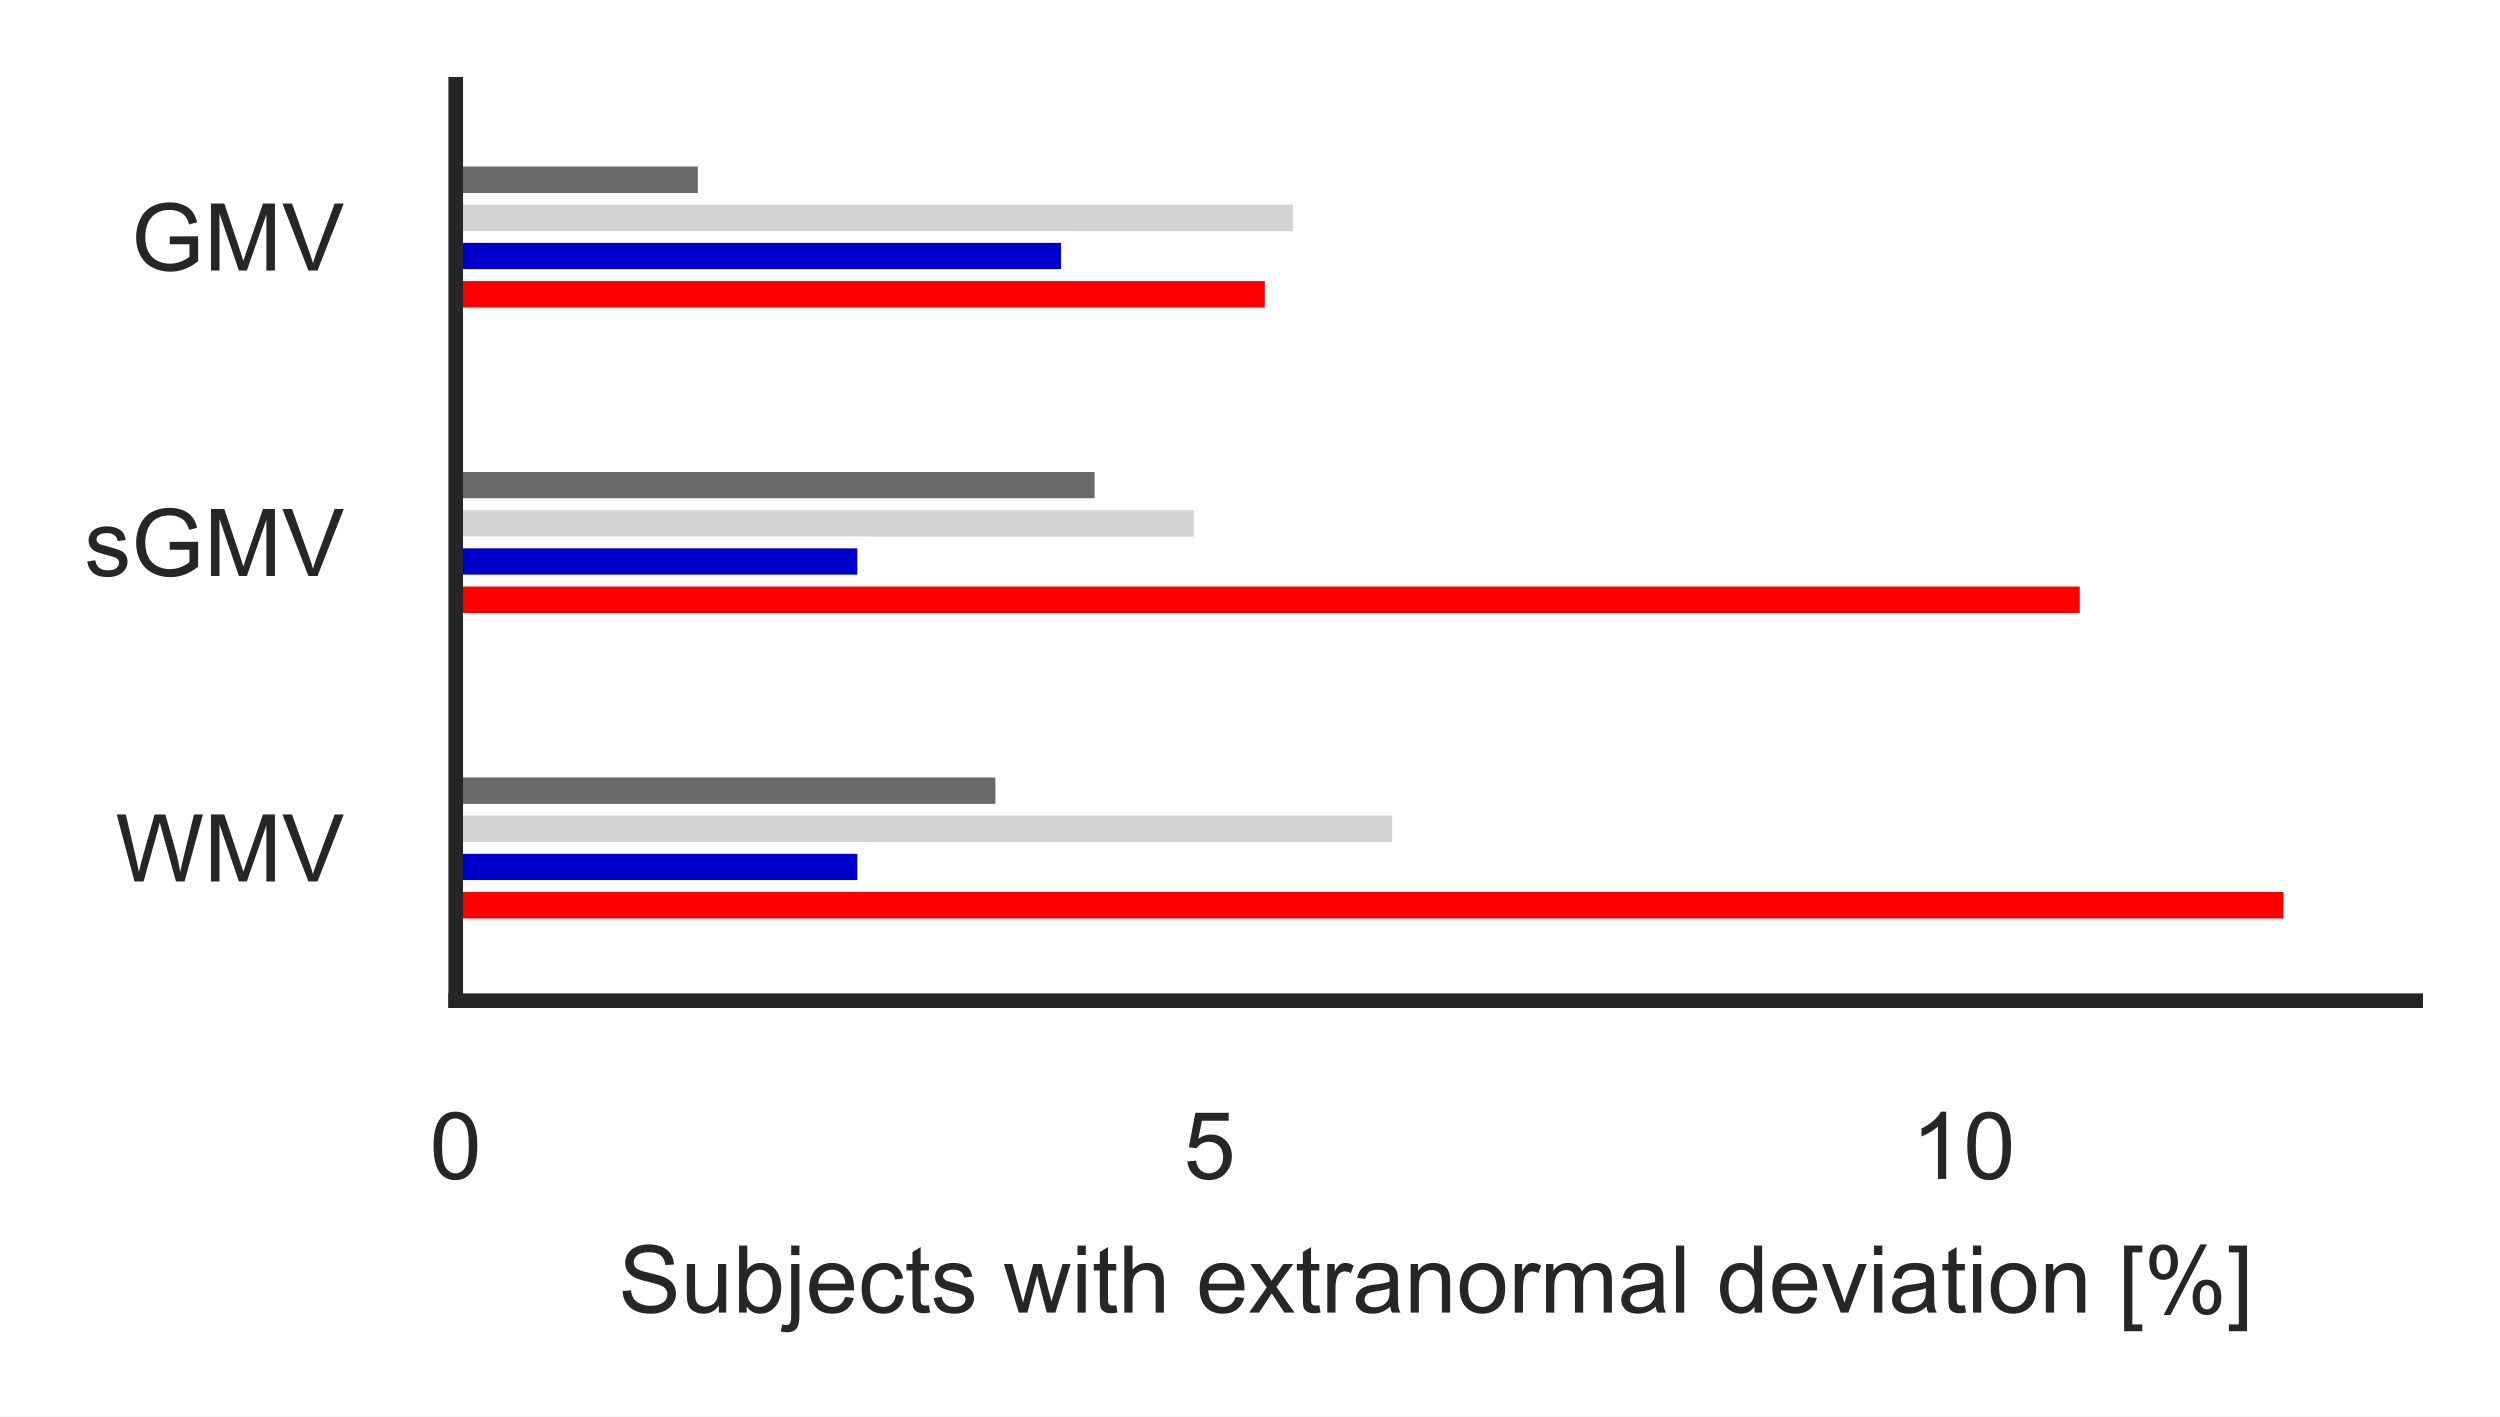
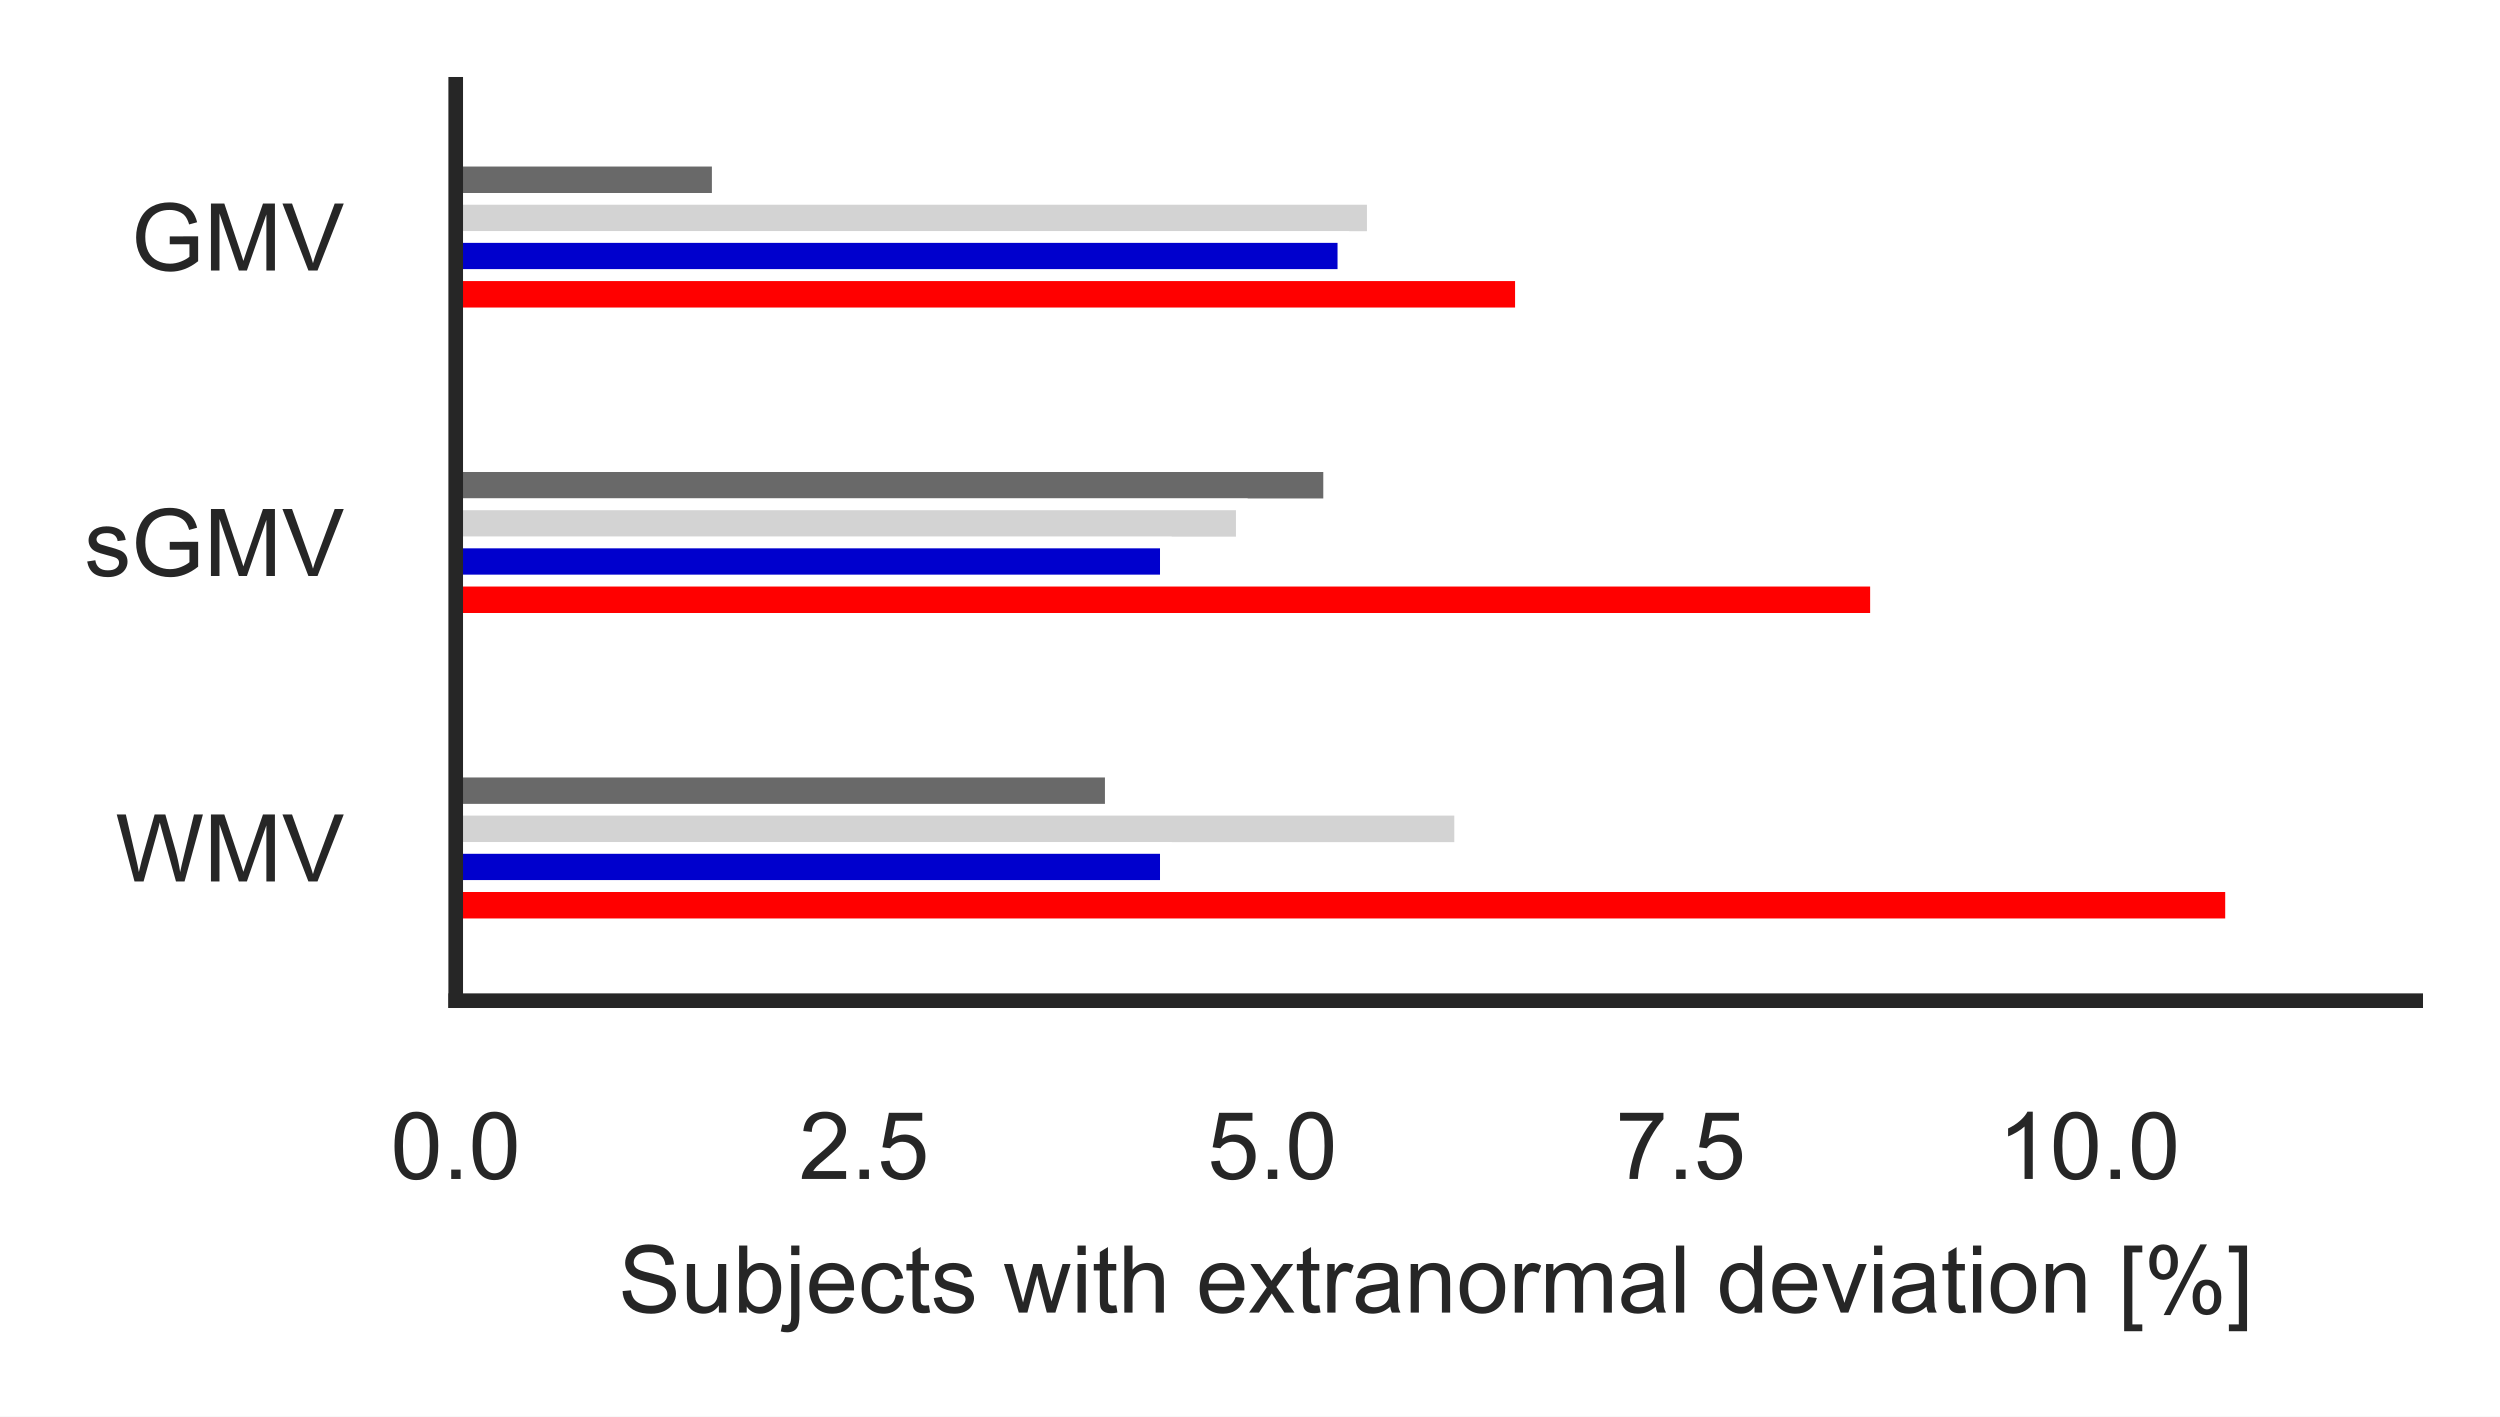
<svg xmlns="http://www.w3.org/2000/svg" xmlns:xlink="http://www.w3.org/1999/xlink" width="213.523pt" height="120.992pt" viewBox="0 0 213.523 120.992" version="1.1">
  <defs>
    <style type="text/css">*{stroke-linejoin: round; stroke-linecap: butt}</style>
  </defs>
  <g id="figure_1">
    <g id="patch_1">
      <path d="M 0 120.992  L 213.523 120.992  L 213.523 0  L 0 0  z " style="fill: #ffffff" />
    </g>
    <g id="axes_1">
      <g id="patch_2">
        <path d="M 38.922 85.468  L 206.322 85.468  L 206.322 7.2  L 38.922 7.2  z " style="fill: #ffffff" />
      </g>
      <g id="matplotlib.axis_1">
        <g id="xtick_1">
          <g id="text_1">
-             <g style="fill: #262626" transform="translate(36.69812 100.6945) scale(0.08 -0.08)">
+             <g style="fill: #262626" transform="translate(33.3625 100.6945) scale(0.08 -0.08)">
              <defs>
                <path id="ArialMT-30" d="M 266 2259  Q 266 3072 433 3567  Q 600 4063 929 4331  Q 1259 4600 1759 4600  Q 2128 4600 2406 4451  Q 2684 4303 2865 4023  Q 3047 3744 3150 3342  Q 3253 2941 3253 2259  Q 3253 1453 3087 958  Q 2922 463 2592 192  Q 2263 -78 1759 -78  Q 1097 -78 719 397  Q 266 969 266 2259  z M 844 2259  Q 844 1131 1108 757  Q 1372 384 1759 384  Q 2147 384 2411 759  Q 2675 1134 2675 2259  Q 2675 3391 2411 3762  Q 2147 4134 1753 4134  Q 1366 4134 1134 3806  Q 844 3388 844 2259  z " transform="scale(0.015625)" />
+                 <path id="ArialMT-2e" d="M 581 0  L 581 641  L 1222 641  L 1222 0  L 581 0  z " transform="scale(0.015625)" />
              </defs>
              <use xlink:href="#ArialMT-30" />
+               <use xlink:href="#ArialMT-2e" x="55.615" />
+               <use xlink:href="#ArialMT-30" x="83.398" />
            </g>
          </g>
        </g>
        <g id="xtick_2">
          <g id="text_2">
-             <g style="fill: #262626" transform="translate(101.0827 100.6945) scale(0.08 -0.08)">
-               <defs>
+             <g style="fill: #262626" transform="translate(68.2375 100.6945) scale(0.08 -0.08)">
+               <defs>
+                 <path id="ArialMT-32" d="M 3222 541  L 3222 0  L 194 0  Q 188 203 259 391  Q 375 700 629 1000  Q 884 1300 1366 1694  Q 2113 2306 2375 2664  Q 2638 3022 2638 3341  Q 2638 3675 2398 3904  Q 2159 4134 1775 4134  Q 1369 4134 1125 3890  Q 881 3647 878 3216  L 300 3275  Q 359 3922 746 4261  Q 1134 4600 1788 4600  Q 2447 4600 2831 4234  Q 3216 3869 3216 3328  Q 3216 3053 3103 2787  Q 2991 2522 2730 2228  Q 2469 1934 1863 1422  Q 1356 997 1212 845  Q 1069 694 975 541  L 3222 541  z " transform="scale(0.015625)" />
                <path id="ArialMT-35" d="M 266 1200  L 856 1250  Q 922 819 1161 601  Q 1400 384 1738 384  Q 2144 384 2425 690  Q 2706 997 2706 1503  Q 2706 1984 2436 2262  Q 2166 2541 1728 2541  Q 1456 2541 1237 2417  Q 1019 2294 894 2097  L 366 2166  L 809 4519  L 3088 4519  L 3088 3981  L 1259 3981  L 1013 2750  Q 1425 3038 1878 3038  Q 2478 3038 2890 2622  Q 3303 2206 3303 1553  Q 3303 931 2941 478  Q 2500 -78 1738 -78  Q 1113 -78 717 272  Q 322 622 266 1200  z " transform="scale(0.015625)" />
              </defs>
-               <use xlink:href="#ArialMT-35" />
+               <use xlink:href="#ArialMT-32" />
+               <use xlink:href="#ArialMT-2e" x="55.615" />
+               <use xlink:href="#ArialMT-35" x="83.398" />
            </g>
          </g>
        </g>
        <g id="xtick_3">
          <g id="text_3">
-             <g style="fill: #262626" transform="translate(163.243 100.6945) scale(0.08 -0.08)">
+             <g style="fill: #262626" transform="translate(103.1125 100.6945) scale(0.08 -0.08)">
+               <use xlink:href="#ArialMT-35" />
+               <use xlink:href="#ArialMT-2e" x="55.615" />
+               <use xlink:href="#ArialMT-30" x="83.398" />
+             </g>
+           </g>
+         </g>
+         <g id="xtick_4">
+           <g id="text_4">
+             <g style="fill: #262626" transform="translate(137.9875 100.6945) scale(0.08 -0.08)">
+               <defs>
+                 <path id="ArialMT-37" d="M 303 3981  L 303 4522  L 3269 4522  L 3269 4084  Q 2831 3619 2401 2847  Q 1972 2075 1738 1259  Q 1569 684 1522 0  L 944 0  Q 953 541 1156 1306  Q 1359 2072 1739 2783  Q 2119 3494 2547 3981  L 303 3981  z " transform="scale(0.015625)" />
+               </defs>
+               <use xlink:href="#ArialMT-37" />
+               <use xlink:href="#ArialMT-2e" x="55.615" />
+               <use xlink:href="#ArialMT-35" x="83.398" />
+             </g>
+           </g>
+         </g>
+         <g id="xtick_5">
+           <g id="text_5">
+             <g style="fill: #262626" transform="translate(170.6381 100.6945) scale(0.08 -0.08)">
              <defs>
                <path id="ArialMT-31" d="M 2384 0  L 1822 0  L 1822 3584  Q 1619 3391 1289 3197  Q 959 3003 697 2906  L 697 3450  Q 1169 3672 1522 3987  Q 1875 4303 2022 4600  L 2384 4600  L 2384 0  z " transform="scale(0.015625)" />
              </defs>
              <use xlink:href="#ArialMT-31" />
              <use xlink:href="#ArialMT-30" x="55.615" />
-             </g>
-           </g>
-         </g>
-         <g id="text_4">
+               <use xlink:href="#ArialMT-2e" x="111.23" />
+               <use xlink:href="#ArialMT-30" x="139.014" />
+             </g>
+           </g>
+         </g>
+         <g id="text_6">
          <g style="fill: #262626" transform="translate(52.81562 112.1082) scale(0.08 -0.08)">
            <defs>
              <path id="ArialMT-53" d="M 288 1472  L 859 1522  Q 900 1178 1048 958  Q 1197 738 1509 602  Q 1822 466 2213 466  Q 2559 466 2825 569  Q 3091 672 3220 851  Q 3350 1031 3350 1244  Q 3350 1459 3225 1620  Q 3100 1781 2813 1891  Q 2628 1963 1997 2114  Q 1366 2266 1113 2400  Q 784 2572 623 2826  Q 463 3081 463 3397  Q 463 3744 659 4045  Q 856 4347 1234 4503  Q 1613 4659 2075 4659  Q 2584 4659 2973 4495  Q 3363 4331 3572 4012  Q 3781 3694 3797 3291  L 3216 3247  Q 3169 3681 2898 3903  Q 2628 4125 2100 4125  Q 1550 4125 1298 3923  Q 1047 3722 1047 3438  Q 1047 3191 1225 3031  Q 1400 2872 2139 2705  Q 2878 2538 3153 2413  Q 3553 2228 3743 1945  Q 3934 1663 3934 1294  Q 3934 928 3725 604  Q 3516 281 3123 101  Q 2731 -78 2241 -78  Q 1619 -78 1198 103  Q 778 284 539 648  Q 300 1013 288 1472  z " transform="scale(0.015625)" />
              <path id="ArialMT-75" d="M 2597 0  L 2597 488  Q 2209 -75 1544 -75  Q 1250 -75 995 37  Q 741 150 617 320  Q 494 491 444 738  Q 409 903 409 1263  L 409 3319  L 972 3319  L 972 1478  Q 972 1038 1006 884  Q 1059 663 1231 536  Q 1403 409 1656 409  Q 1909 409 2131 539  Q 2353 669 2445 892  Q 2538 1116 2538 1541  L 2538 3319  L 3100 3319  L 3100 0  L 2597 0  z " transform="scale(0.015625)" />
              <path id="ArialMT-62" d="M 941 0  L 419 0  L 419 4581  L 981 4581  L 981 2947  Q 1338 3394 1891 3394  Q 2197 3394 2470 3270  Q 2744 3147 2920 2923  Q 3097 2700 3197 2384  Q 3297 2069 3297 1709  Q 3297 856 2875 390  Q 2453 -75 1863 -75  Q 1275 -75 941 416  L 941 0  z M 934 1684  Q 934 1088 1097 822  Q 1363 388 1816 388  Q 2184 388 2453 708  Q 2722 1028 2722 1663  Q 2722 2313 2464 2622  Q 2206 2931 1841 2931  Q 1472 2931 1203 2611  Q 934 2291 934 1684  z " transform="scale(0.015625)" />
              <path id="ArialMT-6a" d="M 419 3928  L 419 4581  L 981 4581  L 981 3928  L 419 3928  z M -294 -1288  L -188 -809  Q -19 -853 78 -853  Q 250 -853 334 -739  Q 419 -625 419 -169  L 419 3319  L 981 3319  L 981 -181  Q 981 -794 822 -1034  Q 619 -1347 147 -1347  Q -81 -1347 -294 -1288  z " transform="scale(0.015625)" />
              <path id="ArialMT-65" d="M 2694 1069  L 3275 997  Q 3138 488 2766 206  Q 2394 -75 1816 -75  Q 1088 -75 661 373  Q 234 822 234 1631  Q 234 2469 665 2931  Q 1097 3394 1784 3394  Q 2450 3394 2872 2941  Q 3294 2488 3294 1666  Q 3294 1616 3291 1516  L 816 1516  Q 847 969 1125 678  Q 1403 388 1819 388  Q 2128 388 2347 550  Q 2566 713 2694 1069  z M 847 1978  L 2700 1978  Q 2663 2397 2488 2606  Q 2219 2931 1791 2931  Q 1403 2931 1139 2672  Q 875 2413 847 1978  z " transform="scale(0.015625)" />
              <path id="ArialMT-63" d="M 2588 1216  L 3141 1144  Q 3050 572 2676 248  Q 2303 -75 1759 -75  Q 1078 -75 664 370  Q 250 816 250 1647  Q 250 2184 428 2587  Q 606 2991 970 3192  Q 1334 3394 1763 3394  Q 2303 3394 2647 3120  Q 2991 2847 3088 2344  L 2541 2259  Q 2463 2594 2264 2762  Q 2066 2931 1784 2931  Q 1359 2931 1093 2626  Q 828 2322 828 1663  Q 828 994 1084 691  Q 1341 388 1753 388  Q 2084 388 2306 591  Q 2528 794 2588 1216  z " transform="scale(0.015625)" />
              <path id="ArialMT-74" d="M 1650 503  L 1731 6  Q 1494 -44 1306 -44  Q 1000 -44 831 53  Q 663 150 594 308  Q 525 466 525 972  L 525 2881  L 113 2881  L 113 3319  L 525 3319  L 525 4141  L 1084 4478  L 1084 3319  L 1650 3319  L 1650 2881  L 1084 2881  L 1084 941  Q 1084 700 1114 631  Q 1144 563 1211 522  Q 1278 481 1403 481  Q 1497 481 1650 503  z " transform="scale(0.015625)" />
              <path id="ArialMT-73" d="M 197 991  L 753 1078  Q 800 744 1014 566  Q 1228 388 1613 388  Q 2000 388 2187 545  Q 2375 703 2375 916  Q 2375 1106 2209 1216  Q 2094 1291 1634 1406  Q 1016 1563 777 1677  Q 538 1791 414 1992  Q 291 2194 291 2438  Q 291 2659 392 2848  Q 494 3038 669 3163  Q 800 3259 1026 3326  Q 1253 3394 1513 3394  Q 1903 3394 2198 3281  Q 2494 3169 2634 2976  Q 2775 2784 2828 2463  L 2278 2388  Q 2241 2644 2061 2787  Q 1881 2931 1553 2931  Q 1166 2931 1000 2803  Q 834 2675 834 2503  Q 834 2394 903 2306  Q 972 2216 1119 2156  Q 1203 2125 1616 2013  Q 2213 1853 2448 1751  Q 2684 1650 2818 1456  Q 2953 1263 2953 975  Q 2953 694 2789 445  Q 2625 197 2315 61  Q 2006 -75 1616 -75  Q 969 -75 630 194  Q 291 463 197 991  z " transform="scale(0.015625)" />
              <path id="ArialMT-20" transform="scale(0.015625)" />
              <path id="ArialMT-77" d="M 1034 0  L 19 3319  L 600 3319  L 1128 1403  L 1325 691  Q 1338 744 1497 1375  L 2025 3319  L 2603 3319  L 3100 1394  L 3266 759  L 3456 1400  L 4025 3319  L 4572 3319  L 3534 0  L 2950 0  L 2422 1988  L 2294 2553  L 1622 0  L 1034 0  z " transform="scale(0.015625)" />
              <path id="ArialMT-69" d="M 425 3934  L 425 4581  L 988 4581  L 988 3934  L 425 3934  z M 425 0  L 425 3319  L 988 3319  L 988 0  L 425 0  z " transform="scale(0.015625)" />
              <path id="ArialMT-68" d="M 422 0  L 422 4581  L 984 4581  L 984 2938  Q 1378 3394 1978 3394  Q 2347 3394 2619 3248  Q 2891 3103 3008 2847  Q 3125 2591 3125 2103  L 3125 0  L 2563 0  L 2563 2103  Q 2563 2525 2380 2717  Q 2197 2909 1863 2909  Q 1613 2909 1392 2779  Q 1172 2650 1078 2428  Q 984 2206 984 1816  L 984 0  L 422 0  z " transform="scale(0.015625)" />
              <path id="ArialMT-78" d="M 47 0  L 1259 1725  L 138 3319  L 841 3319  L 1350 2541  Q 1494 2319 1581 2169  Q 1719 2375 1834 2534  L 2394 3319  L 3066 3319  L 1919 1756  L 3153 0  L 2463 0  L 1781 1031  L 1600 1309  L 728 0  L 47 0  z " transform="scale(0.015625)" />
              <path id="ArialMT-72" d="M 416 0  L 416 3319  L 922 3319  L 922 2816  Q 1116 3169 1280 3281  Q 1444 3394 1641 3394  Q 1925 3394 2219 3213  L 2025 2691  Q 1819 2813 1613 2813  Q 1428 2813 1281 2702  Q 1134 2591 1072 2394  Q 978 2094 978 1738  L 978 0  L 416 0  z " transform="scale(0.015625)" />
              <path id="ArialMT-61" d="M 2588 409  Q 2275 144 1986 34  Q 1697 -75 1366 -75  Q 819 -75 525 192  Q 231 459 231 875  Q 231 1119 342 1320  Q 453 1522 633 1644  Q 813 1766 1038 1828  Q 1203 1872 1538 1913  Q 2219 1994 2541 2106  Q 2544 2222 2544 2253  Q 2544 2597 2384 2738  Q 2169 2928 1744 2928  Q 1347 2928 1158 2789  Q 969 2650 878 2297  L 328 2372  Q 403 2725 575 2942  Q 747 3159 1072 3276  Q 1397 3394 1825 3394  Q 2250 3394 2515 3294  Q 2781 3194 2906 3042  Q 3031 2891 3081 2659  Q 3109 2516 3109 2141  L 3109 1391  Q 3109 606 3145 398  Q 3181 191 3288 0  L 2700 0  Q 2613 175 2588 409  z M 2541 1666  Q 2234 1541 1622 1453  Q 1275 1403 1131 1340  Q 988 1278 909 1158  Q 831 1038 831 891  Q 831 666 1001 516  Q 1172 366 1500 366  Q 1825 366 2078 508  Q 2331 650 2450 897  Q 2541 1088 2541 1459  L 2541 1666  z " transform="scale(0.015625)" />
              <path id="ArialMT-6e" d="M 422 0  L 422 3319  L 928 3319  L 928 2847  Q 1294 3394 1984 3394  Q 2284 3394 2536 3286  Q 2788 3178 2913 3003  Q 3038 2828 3088 2588  Q 3119 2431 3119 2041  L 3119 0  L 2556 0  L 2556 2019  Q 2556 2363 2490 2533  Q 2425 2703 2258 2804  Q 2091 2906 1866 2906  Q 1506 2906 1245 2678  Q 984 2450 984 1813  L 984 0  L 422 0  z " transform="scale(0.015625)" />
              <path id="ArialMT-6f" d="M 213 1659  Q 213 2581 725 3025  Q 1153 3394 1769 3394  Q 2453 3394 2887 2945  Q 3322 2497 3322 1706  Q 3322 1066 3130 698  Q 2938 331 2570 128  Q 2203 -75 1769 -75  Q 1072 -75 642 372  Q 213 819 213 1659  z M 791 1659  Q 791 1022 1069 705  Q 1347 388 1769 388  Q 2188 388 2466 706  Q 2744 1025 2744 1678  Q 2744 2294 2464 2611  Q 2184 2928 1769 2928  Q 1347 2928 1069 2612  Q 791 2297 791 1659  z " transform="scale(0.015625)" />
              <path id="ArialMT-6d" d="M 422 0  L 422 3319  L 925 3319  L 925 2853  Q 1081 3097 1340 3245  Q 1600 3394 1931 3394  Q 2300 3394 2536 3241  Q 2772 3088 2869 2813  Q 3263 3394 3894 3394  Q 4388 3394 4653 3120  Q 4919 2847 4919 2278  L 4919 0  L 4359 0  L 4359 2091  Q 4359 2428 4304 2576  Q 4250 2725 4106 2815  Q 3963 2906 3769 2906  Q 3419 2906 3187 2673  Q 2956 2441 2956 1928  L 2956 0  L 2394 0  L 2394 2156  Q 2394 2531 2256 2718  Q 2119 2906 1806 2906  Q 1569 2906 1367 2781  Q 1166 2656 1075 2415  Q 984 2175 984 1722  L 984 0  L 422 0  z " transform="scale(0.015625)" />
              <path id="ArialMT-6c" d="M 409 0  L 409 4581  L 972 4581  L 972 0  L 409 0  z " transform="scale(0.015625)" />
              <path id="ArialMT-64" d="M 2575 0  L 2575 419  Q 2259 -75 1647 -75  Q 1250 -75 917 144  Q 584 363 401 755  Q 219 1147 219 1656  Q 219 2153 384 2558  Q 550 2963 881 3178  Q 1213 3394 1622 3394  Q 1922 3394 2156 3267  Q 2391 3141 2538 2938  L 2538 4581  L 3097 4581  L 3097 0  L 2575 0  z M 797 1656  Q 797 1019 1065 703  Q 1334 388 1700 388  Q 2069 388 2326 689  Q 2584 991 2584 1609  Q 2584 2291 2321 2609  Q 2059 2928 1675 2928  Q 1300 2928 1048 2622  Q 797 2316 797 1656  z " transform="scale(0.015625)" />
              <path id="ArialMT-76" d="M 1344 0  L 81 3319  L 675 3319  L 1388 1331  Q 1503 1009 1600 663  Q 1675 925 1809 1294  L 2547 3319  L 3125 3319  L 1869 0  L 1344 0  z " transform="scale(0.015625)" />
              <path id="ArialMT-5b" d="M 434 -1272  L 434 4581  L 1675 4581  L 1675 4116  L 997 4116  L 997 -806  L 1675 -806  L 1675 -1272  L 434 -1272  z " transform="scale(0.015625)" />
              <path id="ArialMT-25" d="M 372 3481  Q 372 3972 619 4315  Q 866 4659 1334 4659  Q 1766 4659 2048 4351  Q 2331 4044 2331 3447  Q 2331 2866 2045 2552  Q 1759 2238 1341 2238  Q 925 2238 648 2547  Q 372 2856 372 3481  z M 1350 4272  Q 1141 4272 1002 4090  Q 863 3909 863 3425  Q 863 2984 1003 2804  Q 1144 2625 1350 2625  Q 1563 2625 1702 2806  Q 1841 2988 1841 3469  Q 1841 3913 1700 4092  Q 1559 4272 1350 4272  z M 1353 -169  L 3859 4659  L 4316 4659  L 1819 -169  L 1353 -169  z M 3334 1075  Q 3334 1569 3581 1911  Q 3828 2253 4300 2253  Q 4731 2253 5014 1945  Q 5297 1638 5297 1041  Q 5297 459 5011 145  Q 4725 -169 4303 -169  Q 3888 -169 3611 142  Q 3334 453 3334 1075  z M 4316 1866  Q 4103 1866 3964 1684  Q 3825 1503 3825 1019  Q 3825 581 3965 400  Q 4106 219 4313 219  Q 4528 219 4667 400  Q 4806 581 4806 1063  Q 4806 1506 4665 1686  Q 4525 1866 4316 1866  z " transform="scale(0.015625)" />
              <path id="ArialMT-5d" d="M 1363 -1272  L 122 -1272  L 122 -806  L 800 -806  L 800 4116  L 122 4116  L 122 4581  L 1363 4581  L 1363 -1272  z " transform="scale(0.015625)" />
            </defs>
            <use xlink:href="#ArialMT-53" />
            <use xlink:href="#ArialMT-75" x="66.699" />
            <use xlink:href="#ArialMT-62" x="122.314" />
            <use xlink:href="#ArialMT-6a" x="177.93" />
            <use xlink:href="#ArialMT-65" x="200.146" />
            <use xlink:href="#ArialMT-63" x="255.762" />
            <use xlink:href="#ArialMT-74" x="305.762" />
            <use xlink:href="#ArialMT-73" x="333.545" />
            <use xlink:href="#ArialMT-20" x="383.545" />
            <use xlink:href="#ArialMT-77" x="411.328" />
            <use xlink:href="#ArialMT-69" x="483.545" />
            <use xlink:href="#ArialMT-74" x="505.762" />
            <use xlink:href="#ArialMT-68" x="533.545" />
            <use xlink:href="#ArialMT-20" x="589.16" />
            <use xlink:href="#ArialMT-65" x="616.943" />
            <use xlink:href="#ArialMT-78" x="672.559" />
            <use xlink:href="#ArialMT-74" x="722.559" />
            <use xlink:href="#ArialMT-72" x="750.342" />
            <use xlink:href="#ArialMT-61" x="783.643" />
            <use xlink:href="#ArialMT-6e" x="839.258" />
            <use xlink:href="#ArialMT-6f" x="894.873" />
            <use xlink:href="#ArialMT-72" x="950.488" />
            <use xlink:href="#ArialMT-6d" x="983.789" />
            <use xlink:href="#ArialMT-61" x="1067.09" />
            <use xlink:href="#ArialMT-6c" x="1122.705" />
            <use xlink:href="#ArialMT-20" x="1144.922" />
            <use xlink:href="#ArialMT-64" x="1172.705" />
            <use xlink:href="#ArialMT-65" x="1228.32" />
            <use xlink:href="#ArialMT-76" x="1283.936" />
            <use xlink:href="#ArialMT-69" x="1333.936" />
            <use xlink:href="#ArialMT-61" x="1356.152" />
            <use xlink:href="#ArialMT-74" x="1411.768" />
            <use xlink:href="#ArialMT-69" x="1439.551" />
            <use xlink:href="#ArialMT-6f" x="1461.768" />
            <use xlink:href="#ArialMT-6e" x="1517.383" />
            <use xlink:href="#ArialMT-20" x="1572.998" />
            <use xlink:href="#ArialMT-5b" x="1600.781" />
            <use xlink:href="#ArialMT-25" x="1628.564" />
            <use xlink:href="#ArialMT-5d" x="1717.48" />
          </g>
        </g>
      </g>
      <g id="matplotlib.axis_2">
        <g id="ytick_1">
-           <g id="text_5">
+           <g id="text_7">
            <g style="fill: #262626" transform="translate(11.2 23.10783) scale(0.08 -0.08)">
              <defs>
                <path id="ArialMT-47" d="M 2638 1797  L 2638 2334  L 4578 2338  L 4578 638  Q 4131 281 3656 101  Q 3181 -78 2681 -78  Q 2006 -78 1454 211  Q 903 500 622 1047  Q 341 1594 341 2269  Q 341 2938 620 3517  Q 900 4097 1425 4378  Q 1950 4659 2634 4659  Q 3131 4659 3532 4498  Q 3934 4338 4162 4050  Q 4391 3763 4509 3300  L 3963 3150  Q 3859 3500 3706 3700  Q 3553 3900 3268 4020  Q 2984 4141 2638 4141  Q 2222 4141 1919 4014  Q 1616 3888 1430 3681  Q 1244 3475 1141 3228  Q 966 2803 966 2306  Q 966 1694 1177 1281  Q 1388 869 1791 669  Q 2194 469 2647 469  Q 3041 469 3416 620  Q 3791 772 3984 944  L 3984 1797  L 2638 1797  z " transform="scale(0.015625)" />
                <path id="ArialMT-4d" d="M 475 0  L 475 4581  L 1388 4581  L 2472 1338  Q 2622 884 2691 659  Q 2769 909 2934 1394  L 4031 4581  L 4847 4581  L 4847 0  L 4263 0  L 4263 3834  L 2931 0  L 2384 0  L 1059 3900  L 1059 0  L 475 0  z " transform="scale(0.015625)" />
                <path id="ArialMT-56" d="M 1803 0  L 28 4581  L 684 4581  L 1875 1253  Q 2019 853 2116 503  Q 2222 878 2363 1253  L 3600 4581  L 4219 4581  L 2425 0  L 1803 0  z " transform="scale(0.015625)" />
              </defs>
              <use xlink:href="#ArialMT-47" />
              <use xlink:href="#ArialMT-4d" x="77.783" />
              <use xlink:href="#ArialMT-56" x="161.084" />
            </g>
          </g>
        </g>
        <g id="ytick_2">
-           <g id="text_6">
+           <g id="text_8">
            <g style="fill: #262626" transform="translate(7.2 49.19724) scale(0.08 -0.08)">
              <use xlink:href="#ArialMT-73" />
              <use xlink:href="#ArialMT-47" x="50" />
              <use xlink:href="#ArialMT-4d" x="127.783" />
              <use xlink:href="#ArialMT-56" x="211.084" />
            </g>
          </g>
        </g>
        <g id="ytick_3">
-           <g id="text_7">
+           <g id="text_9">
            <g style="fill: #262626" transform="translate(9.87125 75.28665) scale(0.08 -0.08)">
              <defs>
                <path id="ArialMT-57" d="M 1294 0  L 78 4581  L 700 4581  L 1397 1578  Q 1509 1106 1591 641  Q 1766 1375 1797 1488  L 2669 4581  L 3400 4581  L 4056 2263  Q 4303 1400 4413 641  Q 4500 1075 4641 1638  L 5359 4581  L 5969 4581  L 4713 0  L 4128 0  L 3163 3491  Q 3041 3928 3019 4028  Q 2947 3713 2884 3491  L 1913 0  L 1294 0  z " transform="scale(0.015625)" />
              </defs>
              <use xlink:href="#ArialMT-57" />
              <use xlink:href="#ArialMT-4d" x="94.385" />
              <use xlink:href="#ArialMT-56" x="177.686" />
            </g>
          </g>
        </g>
      </g>
      <g id="patch_3">
-         <path d="M 38.922 13.722  L 60.102 13.722  L 60.102 16.984  L 38.922 16.984  z " clip-path="url(#p8a17fe95ec)" style="fill: #696969; stroke: #ffffff; stroke-linejoin: miter" />
+         <path d="M 38.922 13.722  L 61.302 13.722  L 61.302 16.984  L 38.922 16.984  z " clip-path="url(#pa7d8f51169)" style="fill: #696969; stroke: #ffffff; stroke-linejoin: miter" />
      </g>
      <g id="patch_4">
-         <path d="M 38.922 39.812  L 93.988 39.812  L 93.988 43.073  L 38.922 43.073  z " clip-path="url(#p8a17fe95ec)" style="fill: #696969; stroke: #ffffff; stroke-linejoin: miter" />
+         <path d="M 38.922 39.812  L 113.521 39.812  L 113.521 43.073  L 38.922 43.073  z " clip-path="url(#pa7d8f51169)" style="fill: #696969; stroke: #ffffff; stroke-linejoin: miter" />
      </g>
      <g id="patch_5">
-         <path d="M 38.922 65.901  L 85.517 65.901  L 85.517 69.162  L 38.922 69.162  z " clip-path="url(#p8a17fe95ec)" style="fill: #696969; stroke: #ffffff; stroke-linejoin: miter" />
+         <path d="M 38.922 65.901  L 94.872 65.901  L 94.872 69.162  L 38.922 69.162  z " clip-path="url(#pa7d8f51169)" style="fill: #696969; stroke: #ffffff; stroke-linejoin: miter" />
      </g>
      <g id="patch_6">
-         <path d="M 38.922 16.984  L 110.932 16.984  L 110.932 20.245  L 38.922 20.245  z " clip-path="url(#p8a17fe95ec)" style="fill: #d3d3d3; stroke: #ffffff; stroke-linejoin: miter" />
+         <path d="M 38.922 16.984  L 117.251 16.984  L 117.251 20.245  L 38.922 20.245  z " clip-path="url(#pa7d8f51169)" style="fill: #d3d3d3; stroke: #ffffff; stroke-linejoin: miter" />
      </g>
      <g id="patch_7">
-         <path d="M 38.922 43.073  L 102.46 43.073  L 102.46 46.334  L 38.922 46.334  z " clip-path="url(#p8a17fe95ec)" style="fill: #d3d3d3; stroke: #ffffff; stroke-linejoin: miter" />
+         <path d="M 38.922 43.073  L 106.062 43.073  L 106.062 46.334  L 38.922 46.334  z " clip-path="url(#pa7d8f51169)" style="fill: #d3d3d3; stroke: #ffffff; stroke-linejoin: miter" />
      </g>
      <g id="patch_8">
-         <path d="M 38.922 69.162  L 119.403 69.162  L 119.403 72.424  L 38.922 72.424  z " clip-path="url(#p8a17fe95ec)" style="fill: #d3d3d3; stroke: #ffffff; stroke-linejoin: miter" />
+         <path d="M 38.922 69.162  L 124.711 69.162  L 124.711 72.424  L 38.922 72.424  z " clip-path="url(#pa7d8f51169)" style="fill: #d3d3d3; stroke: #ffffff; stroke-linejoin: miter" />
      </g>
      <g id="patch_9">
-         <path d="M 38.922 20.245  L 91.126 20.245  L 91.126 23.506  L 38.922 23.506  z " clip-path="url(#p8a17fe95ec)" style="fill: #0000cd; stroke: #ffffff; stroke-linejoin: miter" />
+         <path d="M 38.922 20.245  L 114.738 20.245  L 114.738 23.506  L 38.922 23.506  z " clip-path="url(#pa7d8f51169)" style="fill: #0000cd; stroke: #ffffff; stroke-linejoin: miter" />
      </g>
      <g id="patch_10">
-         <path d="M 38.922 46.334  L 73.725 46.334  L 73.725 49.595  L 38.922 49.595  z " clip-path="url(#p8a17fe95ec)" style="fill: #0000cd; stroke: #ffffff; stroke-linejoin: miter" />
+         <path d="M 38.922 46.334  L 99.575 46.334  L 99.575 49.595  L 38.922 49.595  z " clip-path="url(#pa7d8f51169)" style="fill: #0000cd; stroke: #ffffff; stroke-linejoin: miter" />
      </g>
      <g id="patch_11">
-         <path d="M 38.922 72.424  L 73.725 72.424  L 73.725 75.685  L 38.922 75.685  z " clip-path="url(#p8a17fe95ec)" style="fill: #0000cd; stroke: #ffffff; stroke-linejoin: miter" />
+         <path d="M 38.922 72.424  L 99.575 72.424  L 99.575 75.685  L 38.922 75.685  z " clip-path="url(#pa7d8f51169)" style="fill: #0000cd; stroke: #ffffff; stroke-linejoin: miter" />
      </g>
      <g id="patch_12">
-         <path d="M 38.922 23.506  L 108.527 23.506  L 108.527 26.767  L 38.922 26.767  z " clip-path="url(#p8a17fe95ec)" style="fill: #ff0000; stroke: #ffffff; stroke-linejoin: miter" />
+         <path d="M 38.922 23.506  L 129.901 23.506  L 129.901 26.767  L 38.922 26.767  z " clip-path="url(#pa7d8f51169)" style="fill: #ff0000; stroke: #ffffff; stroke-linejoin: miter" />
      </g>
      <g id="patch_13">
-         <path d="M 38.922 49.595  L 178.132 49.595  L 178.132 52.856  L 38.922 52.856  z " clip-path="url(#p8a17fe95ec)" style="fill: #ff0000; stroke: #ffffff; stroke-linejoin: miter" />
+         <path d="M 38.922 49.595  L 160.227 49.595  L 160.227 52.856  L 38.922 52.856  z " clip-path="url(#pa7d8f51169)" style="fill: #ff0000; stroke: #ffffff; stroke-linejoin: miter" />
      </g>
      <g id="patch_14">
-         <path d="M 38.922 75.685  L 195.534 75.685  L 195.534 78.946  L 38.922 78.946  z " clip-path="url(#p8a17fe95ec)" style="fill: #ff0000; stroke: #ffffff; stroke-linejoin: miter" />
+         <path d="M 38.922 75.685  L 190.553 75.685  L 190.553 78.946  L 38.922 78.946  z " clip-path="url(#pa7d8f51169)" style="fill: #ff0000; stroke: #ffffff; stroke-linejoin: miter" />
      </g>
      <g id="patch_15">
        <path d="M 38.922 85.468  L 38.922 7.2  " style="fill: none; stroke: #262626; stroke-width: 1.25; stroke-linejoin: miter; stroke-linecap: square" />
      </g>
      <g id="patch_16">
        <path d="M 38.922 85.468  L 206.322 85.468  " style="fill: none; stroke: #262626; stroke-width: 1.25; stroke-linejoin: miter; stroke-linecap: square" />
      </g>
    </g>
  </g>
  <defs>
-     <clipPath id="p8a17fe95ec">
+     <clipPath id="pa7d8f51169">
      <rect x="38.922" y="7.2" width="167.4" height="78.268" />
    </clipPath>
  </defs>
</svg>
